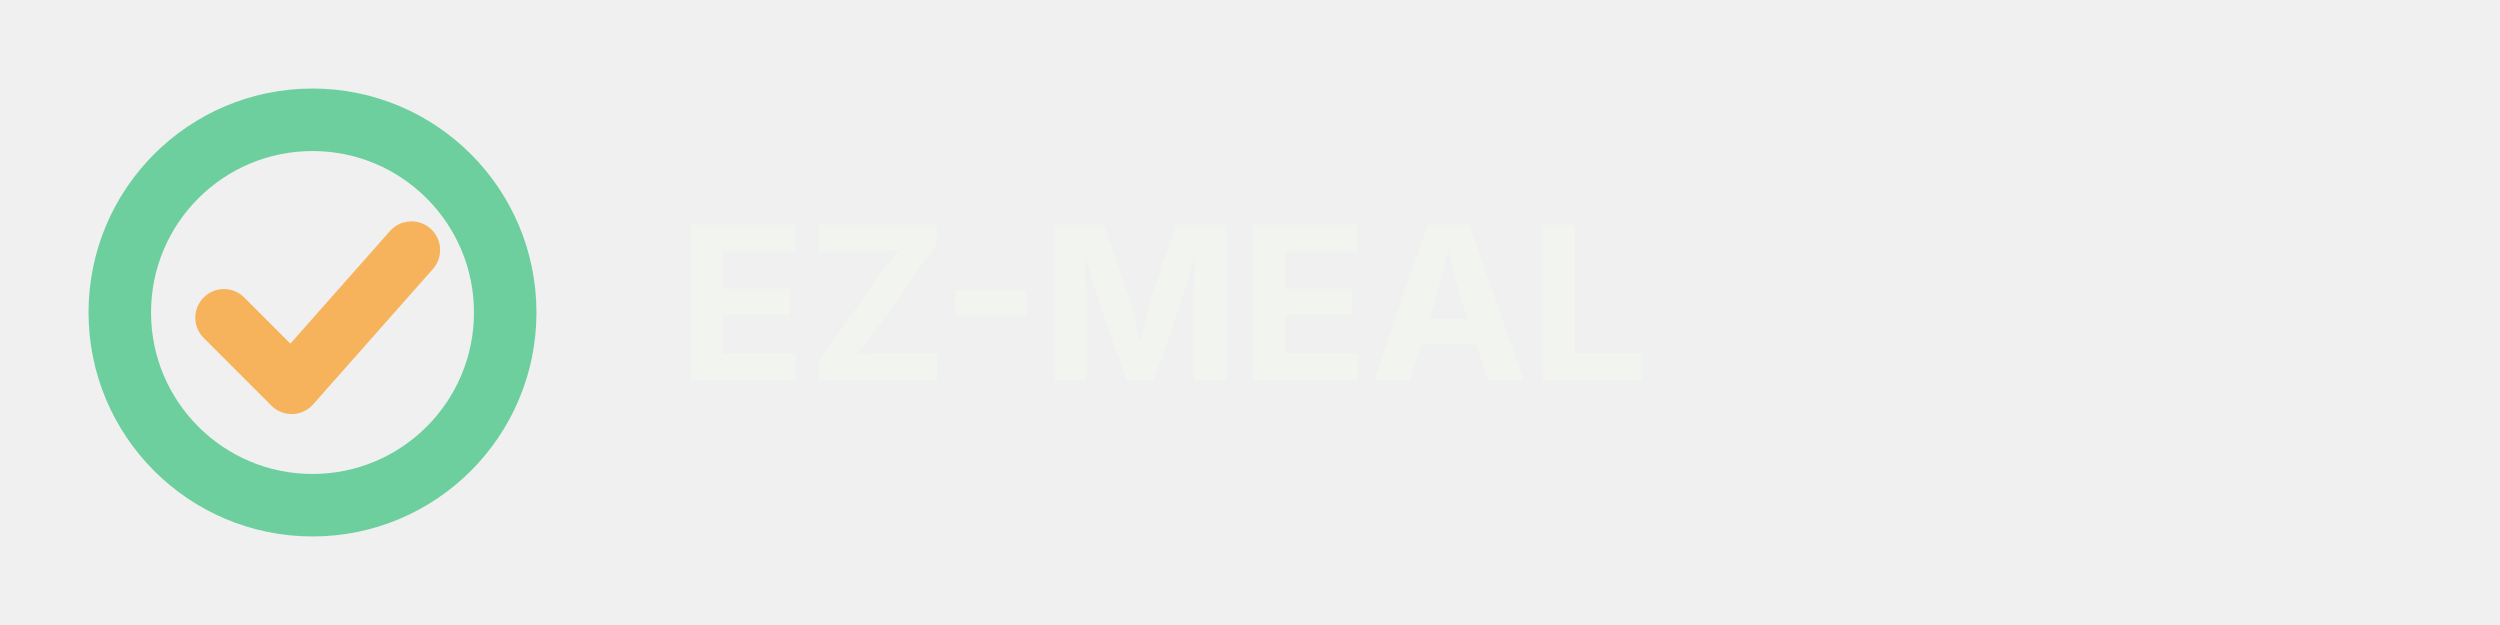
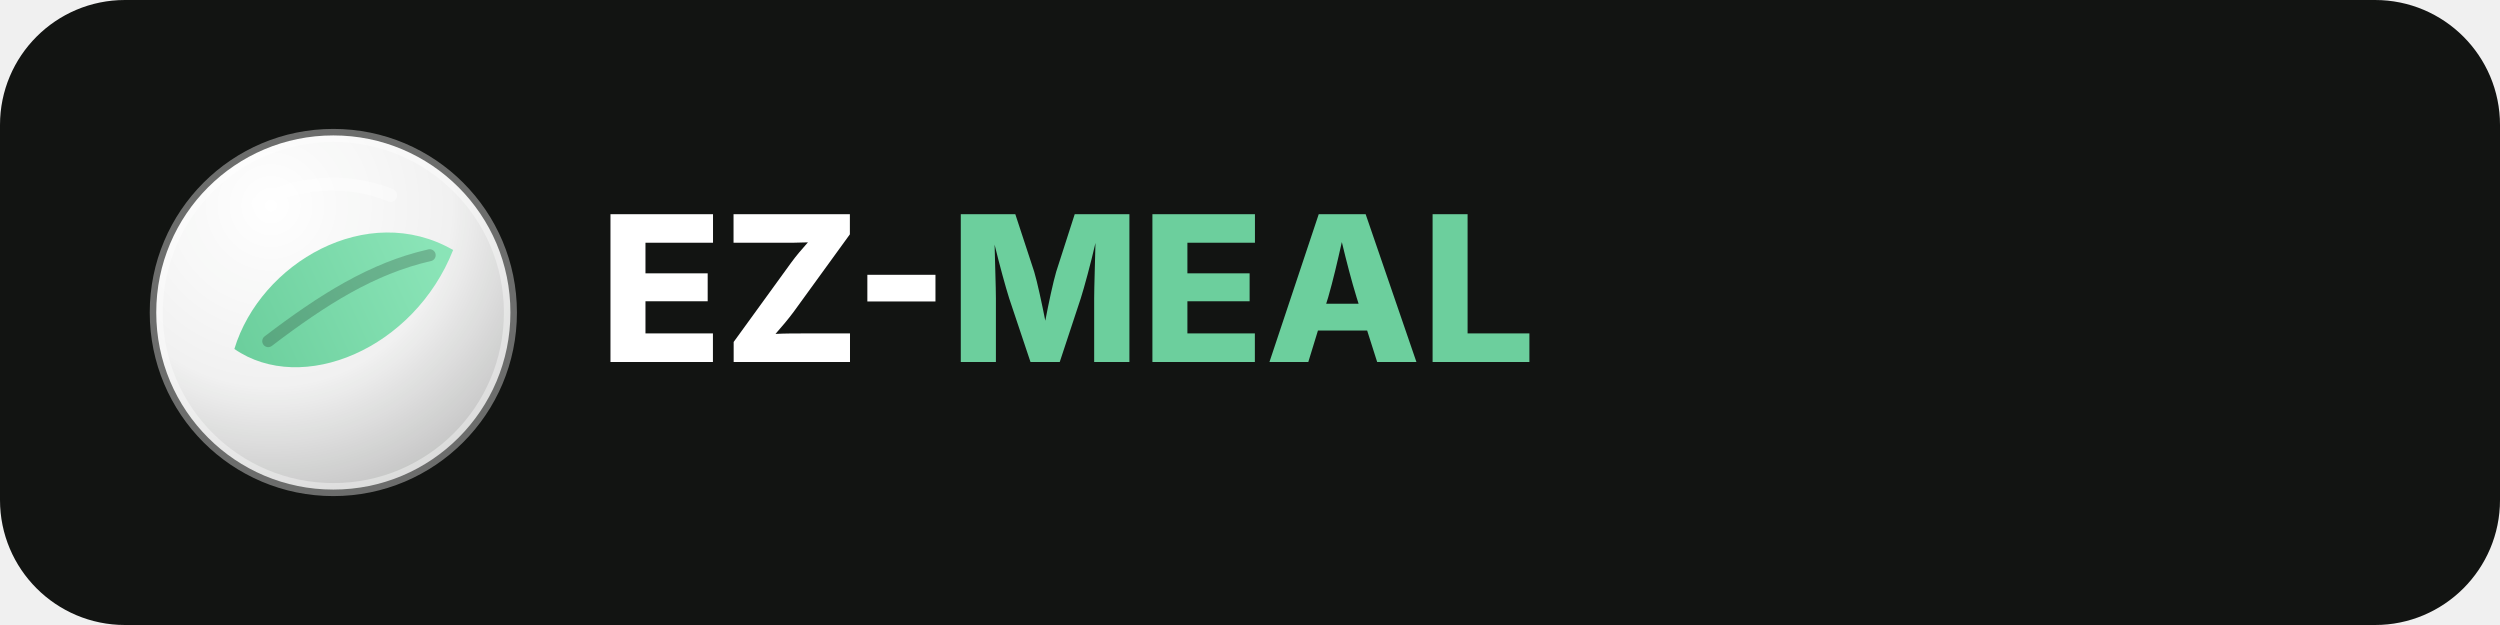
<svg xmlns="http://www.w3.org/2000/svg" width="960" height="240" viewBox="0 0 960 240" fill="none" role="img" aria-labelledby="title desc">
-   <g transform="translate(28 28)">
-     <circle cx="92" cy="92" r="74" stroke="#6CCF9D" stroke-width="24" />
-     <path d="M58 94L84 120L130 68" stroke="#F6B35B" stroke-width="22" stroke-linecap="round" stroke-linejoin="round" />
-   </g>
-   <text x="260" y="146" fill="#F2F5EF" font-family="Inter, -apple-system, BlinkMacSystemFont, 'Segoe UI', sans-serif" font-size="82" font-weight="700">EZ-MEAL</text>
+   <defs>
+     <radialGradient id="plate" cx="0" cy="0" r="1" gradientUnits="userSpaceOnUse" gradientTransform="translate(104 79) rotate(55) scale(120)">
+       <stop offset="0" stop-color="#FFFFFF" />
+       <stop offset="0.58" stop-color="#FFFFFF" stop-opacity="0.94" />
+       <stop offset="1" stop-color="#FFFFFF" stop-opacity="0.74" />
+     </radialGradient>
+     <linearGradient id="leaf" x1="90" y1="128" x2="165" y2="94" gradientUnits="userSpaceOnUse">
+       <stop stop-color="#6CCF9D" />
+       <stop offset="1" stop-color="#8AE4B7" />
+     </linearGradient>
+   </defs>
+   <rect width="960" height="240" rx="48" fill="#121412" />
+   <circle cx="128" cy="120" r="68" fill="url(#plate)" />
+   <circle cx="128" cy="120" r="68" stroke="#FFFFFF" stroke-opacity="0.38" stroke-width="5" />
+   <path d="M90 134C100 101 141 77 174 96C159 134 116 152 90 134Z" fill="url(#leaf)" />
+   <path d="M103 131C124 115 143 103 165 98" stroke="#121412" stroke-opacity="0.22" stroke-width="4.6" stroke-linecap="round" />
+   <path d="M99 78C113 70 133 68 150 75" stroke="#FFFFFF" stroke-opacity="0.38" stroke-width="5" stroke-linecap="round" />
+   <text x="230" y="139" fill="#FFFFFF" font-family="Inter, Arial, Helvetica, sans-serif" font-size="78" font-weight="800" letter-spacing="0">EZ-<tspan fill="#6CCF9D">MEAL</tspan>
+   </text>
</svg>
